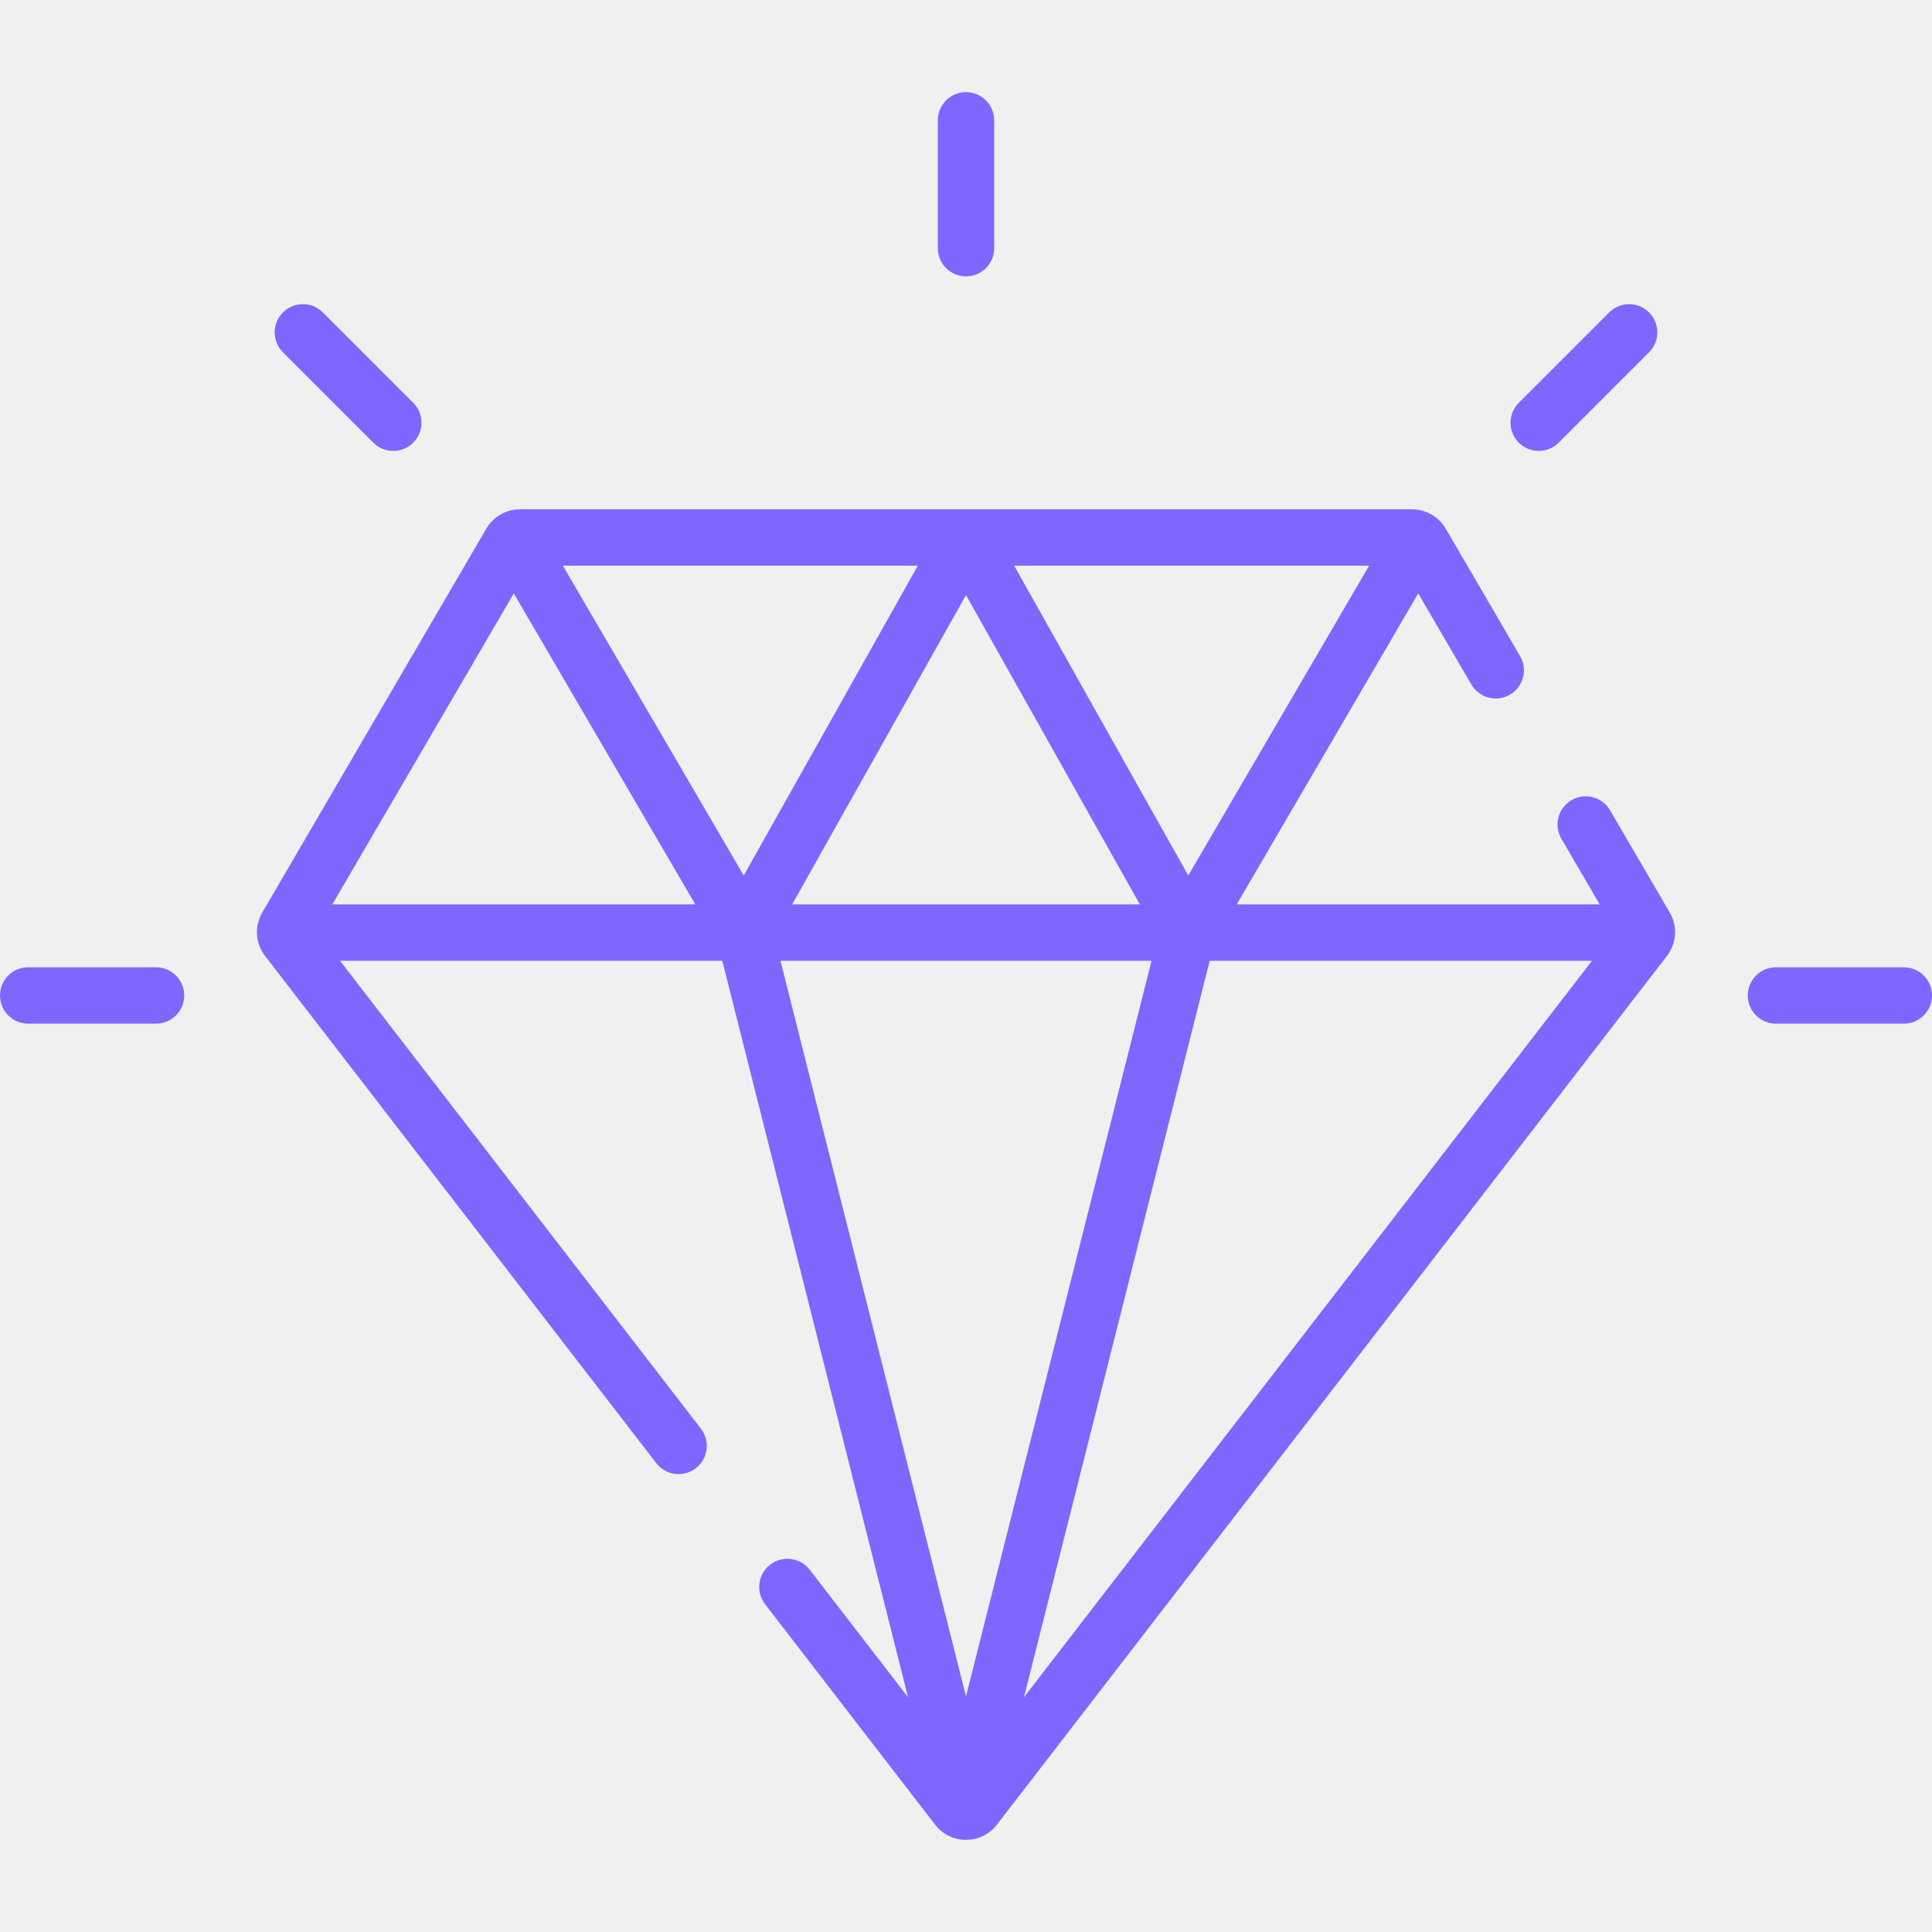
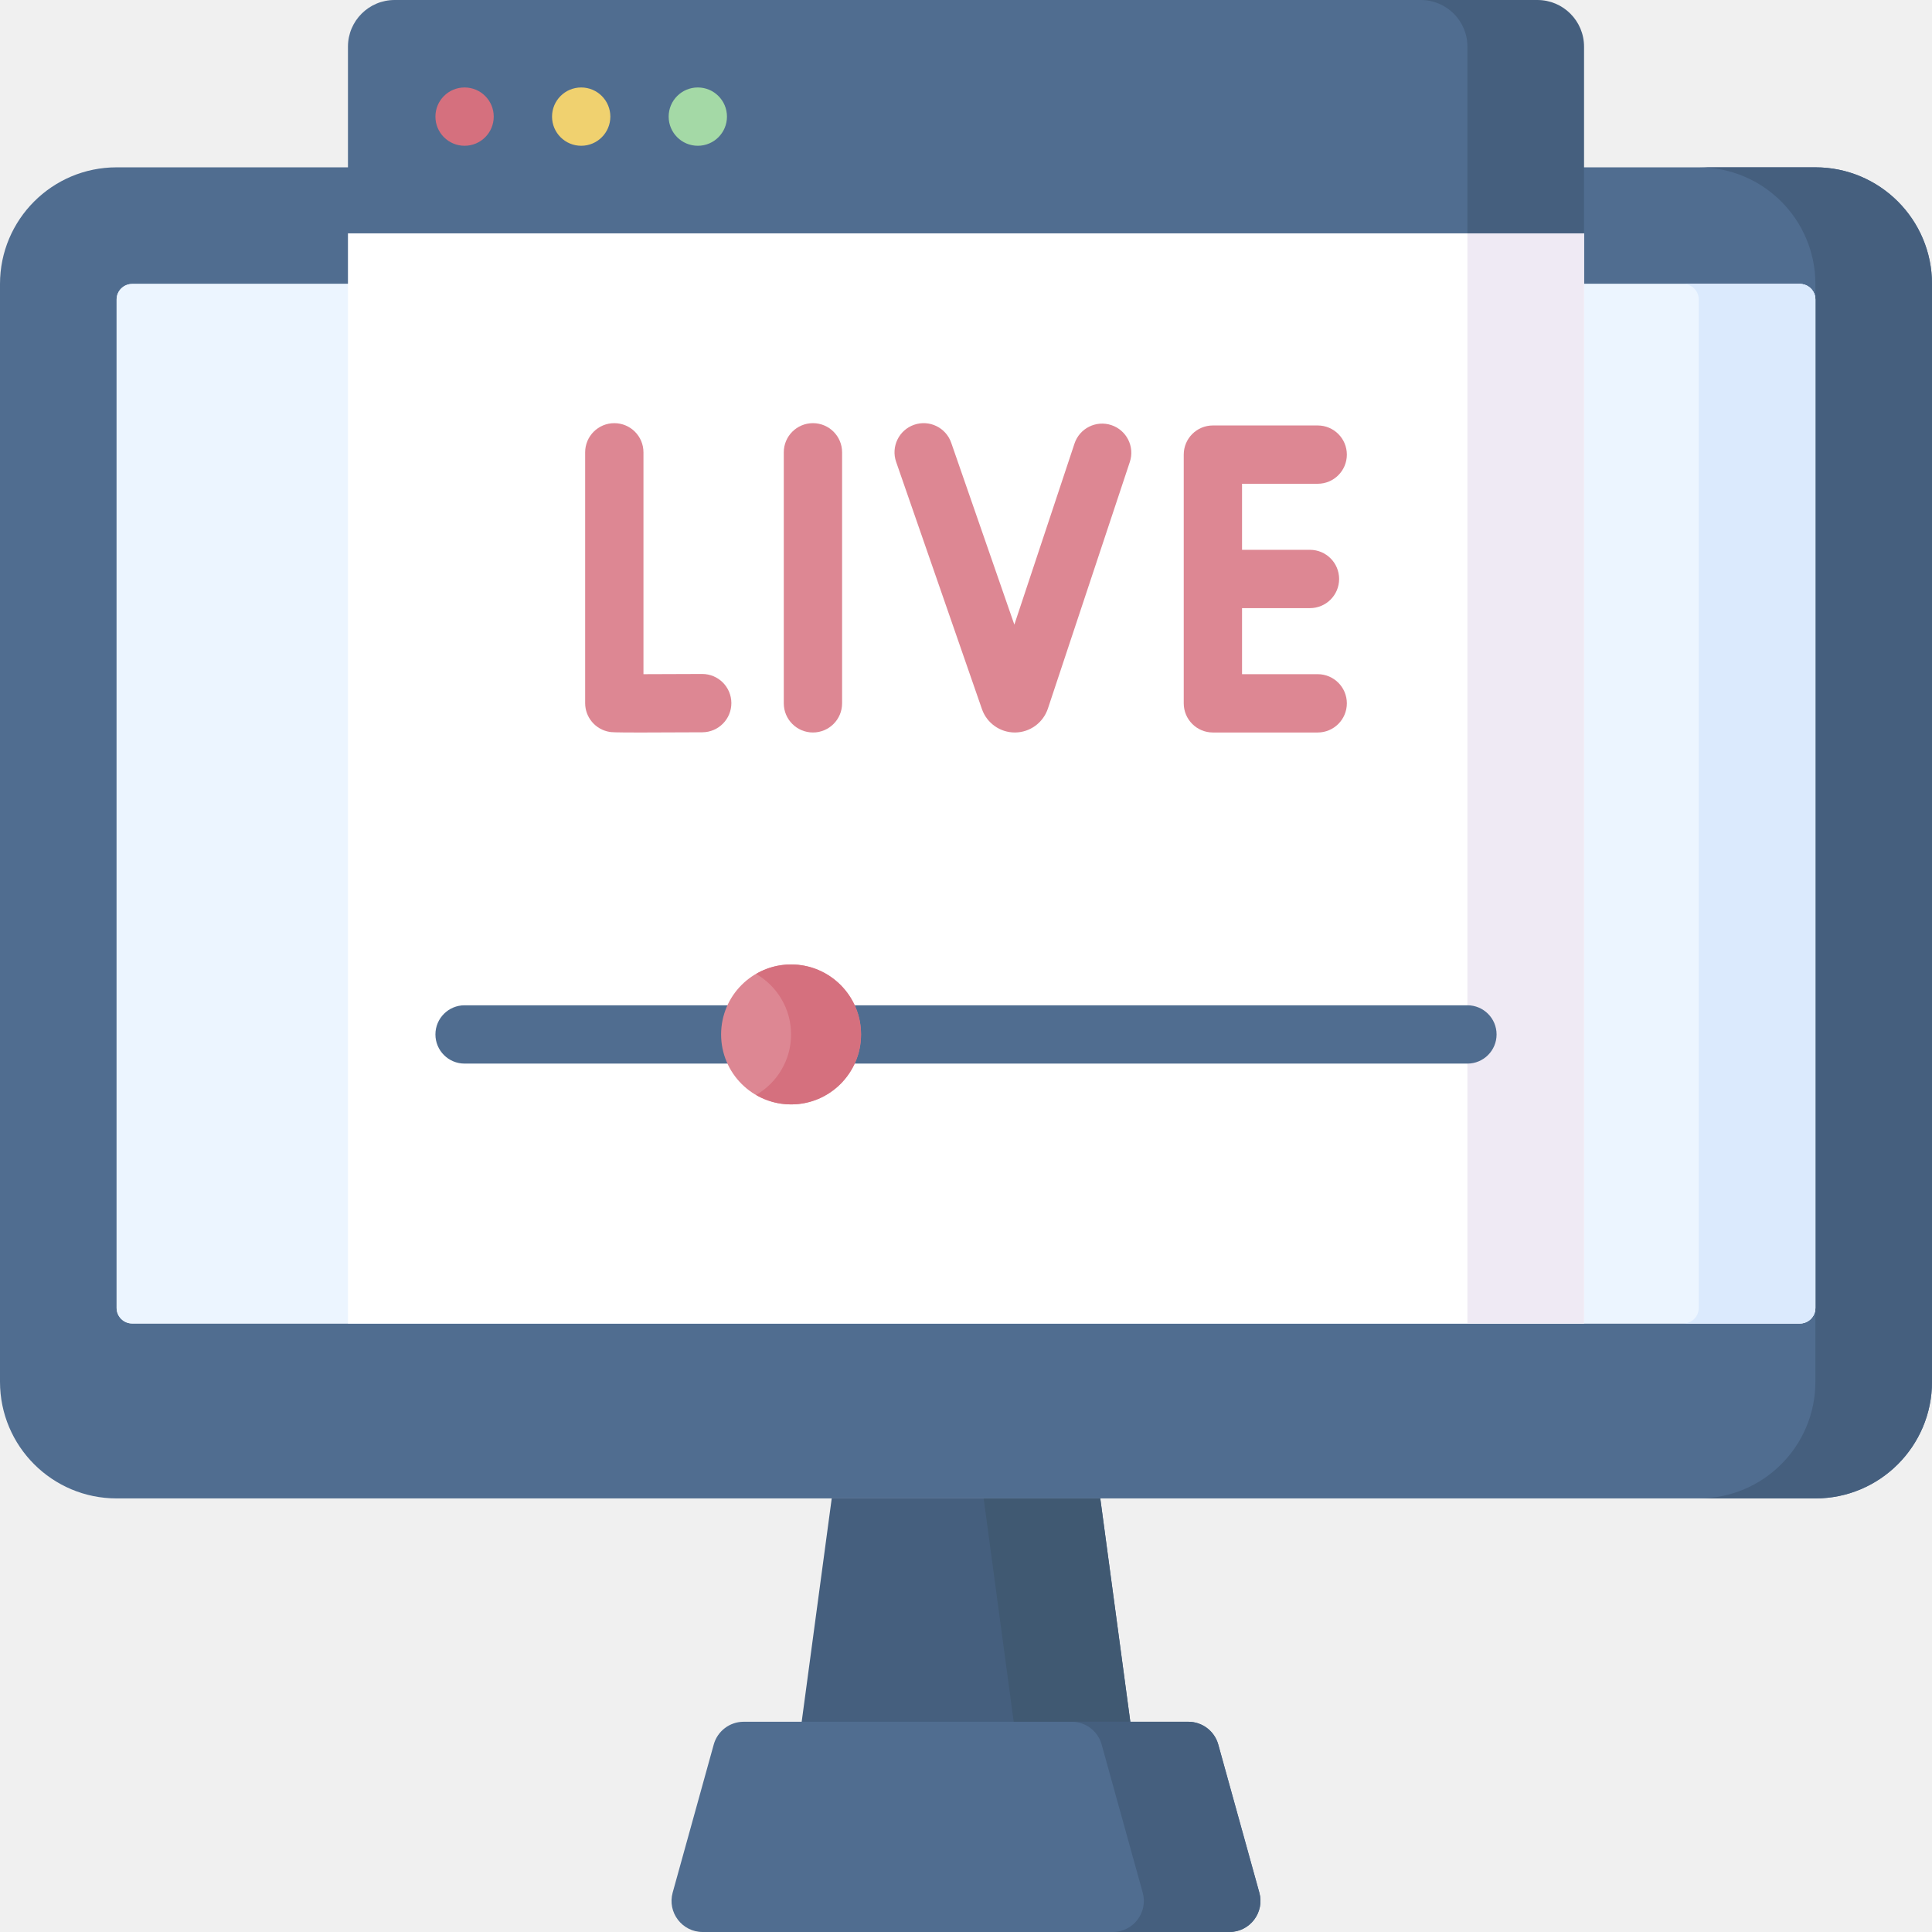
- <svg xmlns="http://www.w3.org/2000/svg" version="1.1" id="Capa_1" x="0px" y="0px" viewBox="0 0 512 512" style="enable-background:new 0 0 512 512;" xml:space="preserve" width="512px" height="512px">
+ <svg xmlns="http://www.w3.org/2000/svg" id="Layer_1" enable-background="new 0 0 512 512" height="512" viewBox="0 0 512 512" width="512">
  <g>
    <g>
-       <path d="M442.491,241.824l-15.808-27.088c-2.08-3.564-6.655-4.766-10.22-2.687c-3.564,2.08-4.768,6.656-2.687,10.22l10.158,17.406    h-96.192l48.099-82.408l14.088,24.139c2.08,3.565,6.657,4.768,10.22,2.687c3.564-2.08,4.768-6.656,2.687-10.22l-19.712-33.777    c-1.845-3.161-5.266-5.126-8.927-5.126H137.804c-3.661,0-7.082,1.964-8.926,5.126L69.511,241.821    c-2.132,3.651-1.842,8.174,0.741,11.525l103.663,134.399c1.472,1.909,3.685,2.909,5.922,2.909c1.593,0,3.199-0.507,4.558-1.556    c3.268-2.52,3.873-7.213,1.353-10.481l-95.64-123.998h101.311l49.223,195.168l-26.057-33.784    c-2.519-3.266-7.213-3.873-10.481-1.352c-3.268,2.52-3.873,7.213-1.353,10.48l45.063,58.426c1.972,2.558,4.956,4.025,8.186,4.025    c3.23,0,6.213-1.467,8.185-4.024L441.75,253.345C444.332,249.995,444.622,245.472,442.491,241.824z M362.827,149.915    l-47.921,82.104l-46.136-82.104H362.827z M302.065,239.675h-92.13L256,157.696L302.065,239.675z M88.067,239.675l48.093-82.408    l48.099,82.408H88.067z M149.173,149.915h94.057l-46.136,82.104L149.173,149.915z M256,449.569l-49.168-194.95h98.336L256,449.569    z M271.358,449.789l49.223-195.169h101.311L271.358,449.789z" fill="#7f66ff" />
+       <g>
+         <path d="m481.095 397.095h-450.19c-17.068 0-30.905-13.836-30.905-30.905v-290.941c0-17.069 13.837-30.905 30.905-30.905h450.189c17.069 0 30.905 13.837 30.905 30.905v290.941c.001 17.069-13.836 30.905-30.904 30.905z" fill="#506d90" />
+         <path d="m481.095 44.344h-30.905c17.069 0 30.905 13.837 30.905 30.905v290.941c0 17.069-13.837 30.905-30.905 30.905h30.905c17.069 0 30.905-13.837 30.905-30.905v-290.941c0-17.068-13.837-30.905-30.905-30.905z" fill="#455f7e" />
+         <path d="m30.905 346.616v-267.246c0-2.276 1.845-4.121 4.121-4.121h441.948c2.276 0 4.121 1.845 4.121 4.121v267.246c0 2.276-1.845 4.121-4.121 4.121h-441.948c-2.276 0-4.121-1.845-4.121-4.121z" fill="#ecf5ff" />
+         <path d="m30.905 346.616v-267.246c0-2.276 1.845-4.121 4.121-4.121h441.948c2.276 0 4.121 1.845 4.121 4.121v267.246c0 2.276-1.845 4.121-4.121 4.121h-441.948c-2.276 0-4.121-1.845-4.121-4.121z" fill="#ecf5ff" />
+         <path d="m476.974 75.249h-30.905c2.276 0 4.121 1.845 4.121 4.121v267.246c0 2.276-1.845 4.121-4.121 4.121h30.905c2.276 0 4.121-1.845 4.121-4.121v-267.246c0-2.276-1.845-4.121-4.121-4.121z" fill="#dbeafd" />
+         <path d="m307.038 512h-102.076l15.453-114.905h71.17z" fill="#455f7e" />
+         <path d="m291.585 397.095h-30.905l15.453 114.905h30.905z" fill="#405972" />
+         <path d="m322.853 462.321 10.881 39.235c1.456 5.251-2.493 10.444-7.942 10.444h-139.585c-5.449 0-9.398-5.193-7.942-10.444l10.881-39.235c.99-3.569 4.238-6.039 7.942-6.039h117.824c3.703 0 6.952 2.471 7.941 6.039z" fill="#506d90" />
+         <path d="m333.735 501.556-10.881-39.235c-.99-3.569-4.238-6.039-7.942-6.039h-30.905c3.703 0 6.952 2.47 7.942 6.039l10.881 39.235c1.456 5.25-2.493 10.444-7.942 10.444h30.905c5.449 0 9.398-5.193 7.942-10.444z" fill="#455f7e" />
+       </g>
+       <path d="m92.212 61.811h327.577v288.926h-327.577z" fill="#fff" />
+       <path d="m388.883 61.811h30.905v288.926h-30.905z" fill="#efeaf4" />
+       <g>
+         <g fill="#dd8793">
+           <path d="m186.093 178.609c-.015 0-.03 0-.044 0-5.367.03-11.128.052-15.525.056v-58.796c0-4.267-3.459-7.726-7.726-7.726s-7.726 3.459-7.726 7.726v66.467c0 3.763 2.711 6.978 6.419 7.615.551.095.997.171 8.375.171 3.553 0 8.716-.018 16.27-.06 4.267-.024 7.707-3.503 7.683-7.77-.025-4.253-3.479-7.683-7.726-7.683z" />
+           <path d="m215.437 112.142c-4.267 0-7.726 3.459-7.726 7.726v66.523c0 4.267 3.459 7.726 7.726 7.726s7.726-3.459 7.726-7.726v-66.523c0-4.267-3.459-7.726-7.726-7.726z" />
+           <path d="m349.203 178.664h-20.048v-17.504h18c4.267 0 7.726-3.459 7.726-7.726s-3.459-7.726-7.726-7.726h-18v-17.505h20.048c4.267 0 7.726-3.459 7.726-7.726s-3.459-7.726-7.726-7.726h-27.774c-4.267 0-7.726 3.459-7.726 7.726v65.915c0 4.267 3.459 7.726 7.726 7.726h27.774c4.267 0 7.726-3.459 7.726-7.726 0-4.268-3.459-7.728-7.726-7.728z" />
+           <path d="m294.519 112.658c-4.051-1.347-8.423.847-9.768 4.897l-15.939 47.979-16.73-48.199c-1.399-4.031-5.802-6.163-9.833-4.766-4.031 1.399-6.164 5.802-4.766 9.833l22.763 65.576c1.307 3.679 4.796 6.139 8.695 6.139h.063c3.925-.027 7.41-2.542 8.691-6.309l21.72-65.382c1.346-4.049-.847-8.422-4.896-9.768z" />
+         </g>
+         <g>
+           <g>
+             <path d="m388.883 281.863h-265.766c-4.267 0-7.726-3.459-7.726-7.726s3.459-7.726 7.726-7.726h265.766c4.267 0 7.726 3.459 7.726 7.726 0 4.266-3.459 7.726-7.726 7.726z" fill="#506d90" />
+           </g>
+           <circle cx="209.642" cy="274.136" fill="#dd8793" r="18.543" />
+           <path d="m209.642 255.593c-3.382 0-6.542.92-9.272 2.501 5.537 3.208 9.272 9.183 9.272 16.042s-3.734 12.835-9.272 16.042c2.73 1.581 5.89 2.501 9.272 2.501 10.241 0 18.543-8.302 18.543-18.543s-8.302-18.543-18.543-18.543z" fill="#d5707e" />
+         </g>
+       </g>
+       <path d="m391.974 0h-287.4c-6.827 0-12.362 5.535-12.362 12.362v49.449h327.577l-15.453-49.449c0-6.827-5.535-12.362-12.362-12.362z" fill="#506d90" />
+       <path d="m407.426 0h-30.905c6.827 0 12.362 5.535 12.362 12.362v49.449h30.905v-49.449c0-6.827-5.534-12.362-12.362-12.362z" fill="#455f7e" />
+     </g>
+     <g>
+       <circle cx="123.117" cy="30.905" fill="#d5707e" r="7.726" />
+       <circle cx="154.022" cy="30.905" fill="#f0d16f" r="7.726" />
+       <circle cx="184.928" cy="30.905" fill="#a4d9a6" r="7.726" />
    </g>
  </g>
-   <g>
-     <g>
-       <path d="M256,24.418c-4.126,0-7.472,3.345-7.472,7.472v33.875c0,4.127,3.345,7.472,7.472,7.472s7.472-3.345,7.472-7.472V31.89    C263.472,27.763,260.126,24.418,256,24.418z" fill="#7f66ff" />
-     </g>
-   </g>
-   <g>
-     <g>
-       <path d="M437.019,82.794c-2.918-2.917-7.649-2.917-10.567,0l-23.953,23.952c-2.918,2.919-2.918,7.649,0,10.568    c1.459,1.458,3.371,2.188,5.283,2.188c1.912,0,3.825-0.73,5.284-2.188l23.953-23.952    C439.937,90.443,439.937,85.713,437.019,82.794z" fill="#7f66ff" />
-     </g>
-   </g>
-   <g>
-     <g>
-       <path d="M504.528,256.34h-33.875c-4.127,0-7.472,3.345-7.472,7.472s3.346,7.472,7.472,7.472h33.875    c4.127,0,7.472-3.345,7.472-7.472C512,259.685,508.654,256.34,504.528,256.34z" fill="#7f66ff" />
-     </g>
-   </g>
-   <g>
-     <g>
-       <path d="M41.347,256.34H7.472c-4.127,0-7.472,3.345-7.472,7.472s3.346,7.472,7.472,7.472h33.875c4.127,0,7.472-3.345,7.472-7.472    C48.819,259.685,45.474,256.34,41.347,256.34z" fill="#7f66ff" />
-     </g>
-   </g>
-   <g>
-     <g>
-       <path d="M109.502,106.746L85.548,82.793c-2.918-2.917-7.649-2.917-10.567,0c-2.918,2.919-2.918,7.649,0,10.568l23.953,23.953    c1.459,1.458,3.371,2.188,5.284,2.188c1.913,0,3.825-0.73,5.284-2.188C112.42,114.395,112.42,109.665,109.502,106.746z" fill="#7f66ff" />
-     </g>
-   </g>
-   <g>
- </g>
-   <g>
- </g>
-   <g>
- </g>
-   <g>
- </g>
-   <g>
- </g>
-   <g>
- </g>
-   <g>
- </g>
-   <g>
- </g>
-   <g>
- </g>
-   <g>
- </g>
-   <g>
- </g>
-   <g>
- </g>
-   <g>
- </g>
-   <g>
- </g>
-   <g>
- </g>
</svg>
